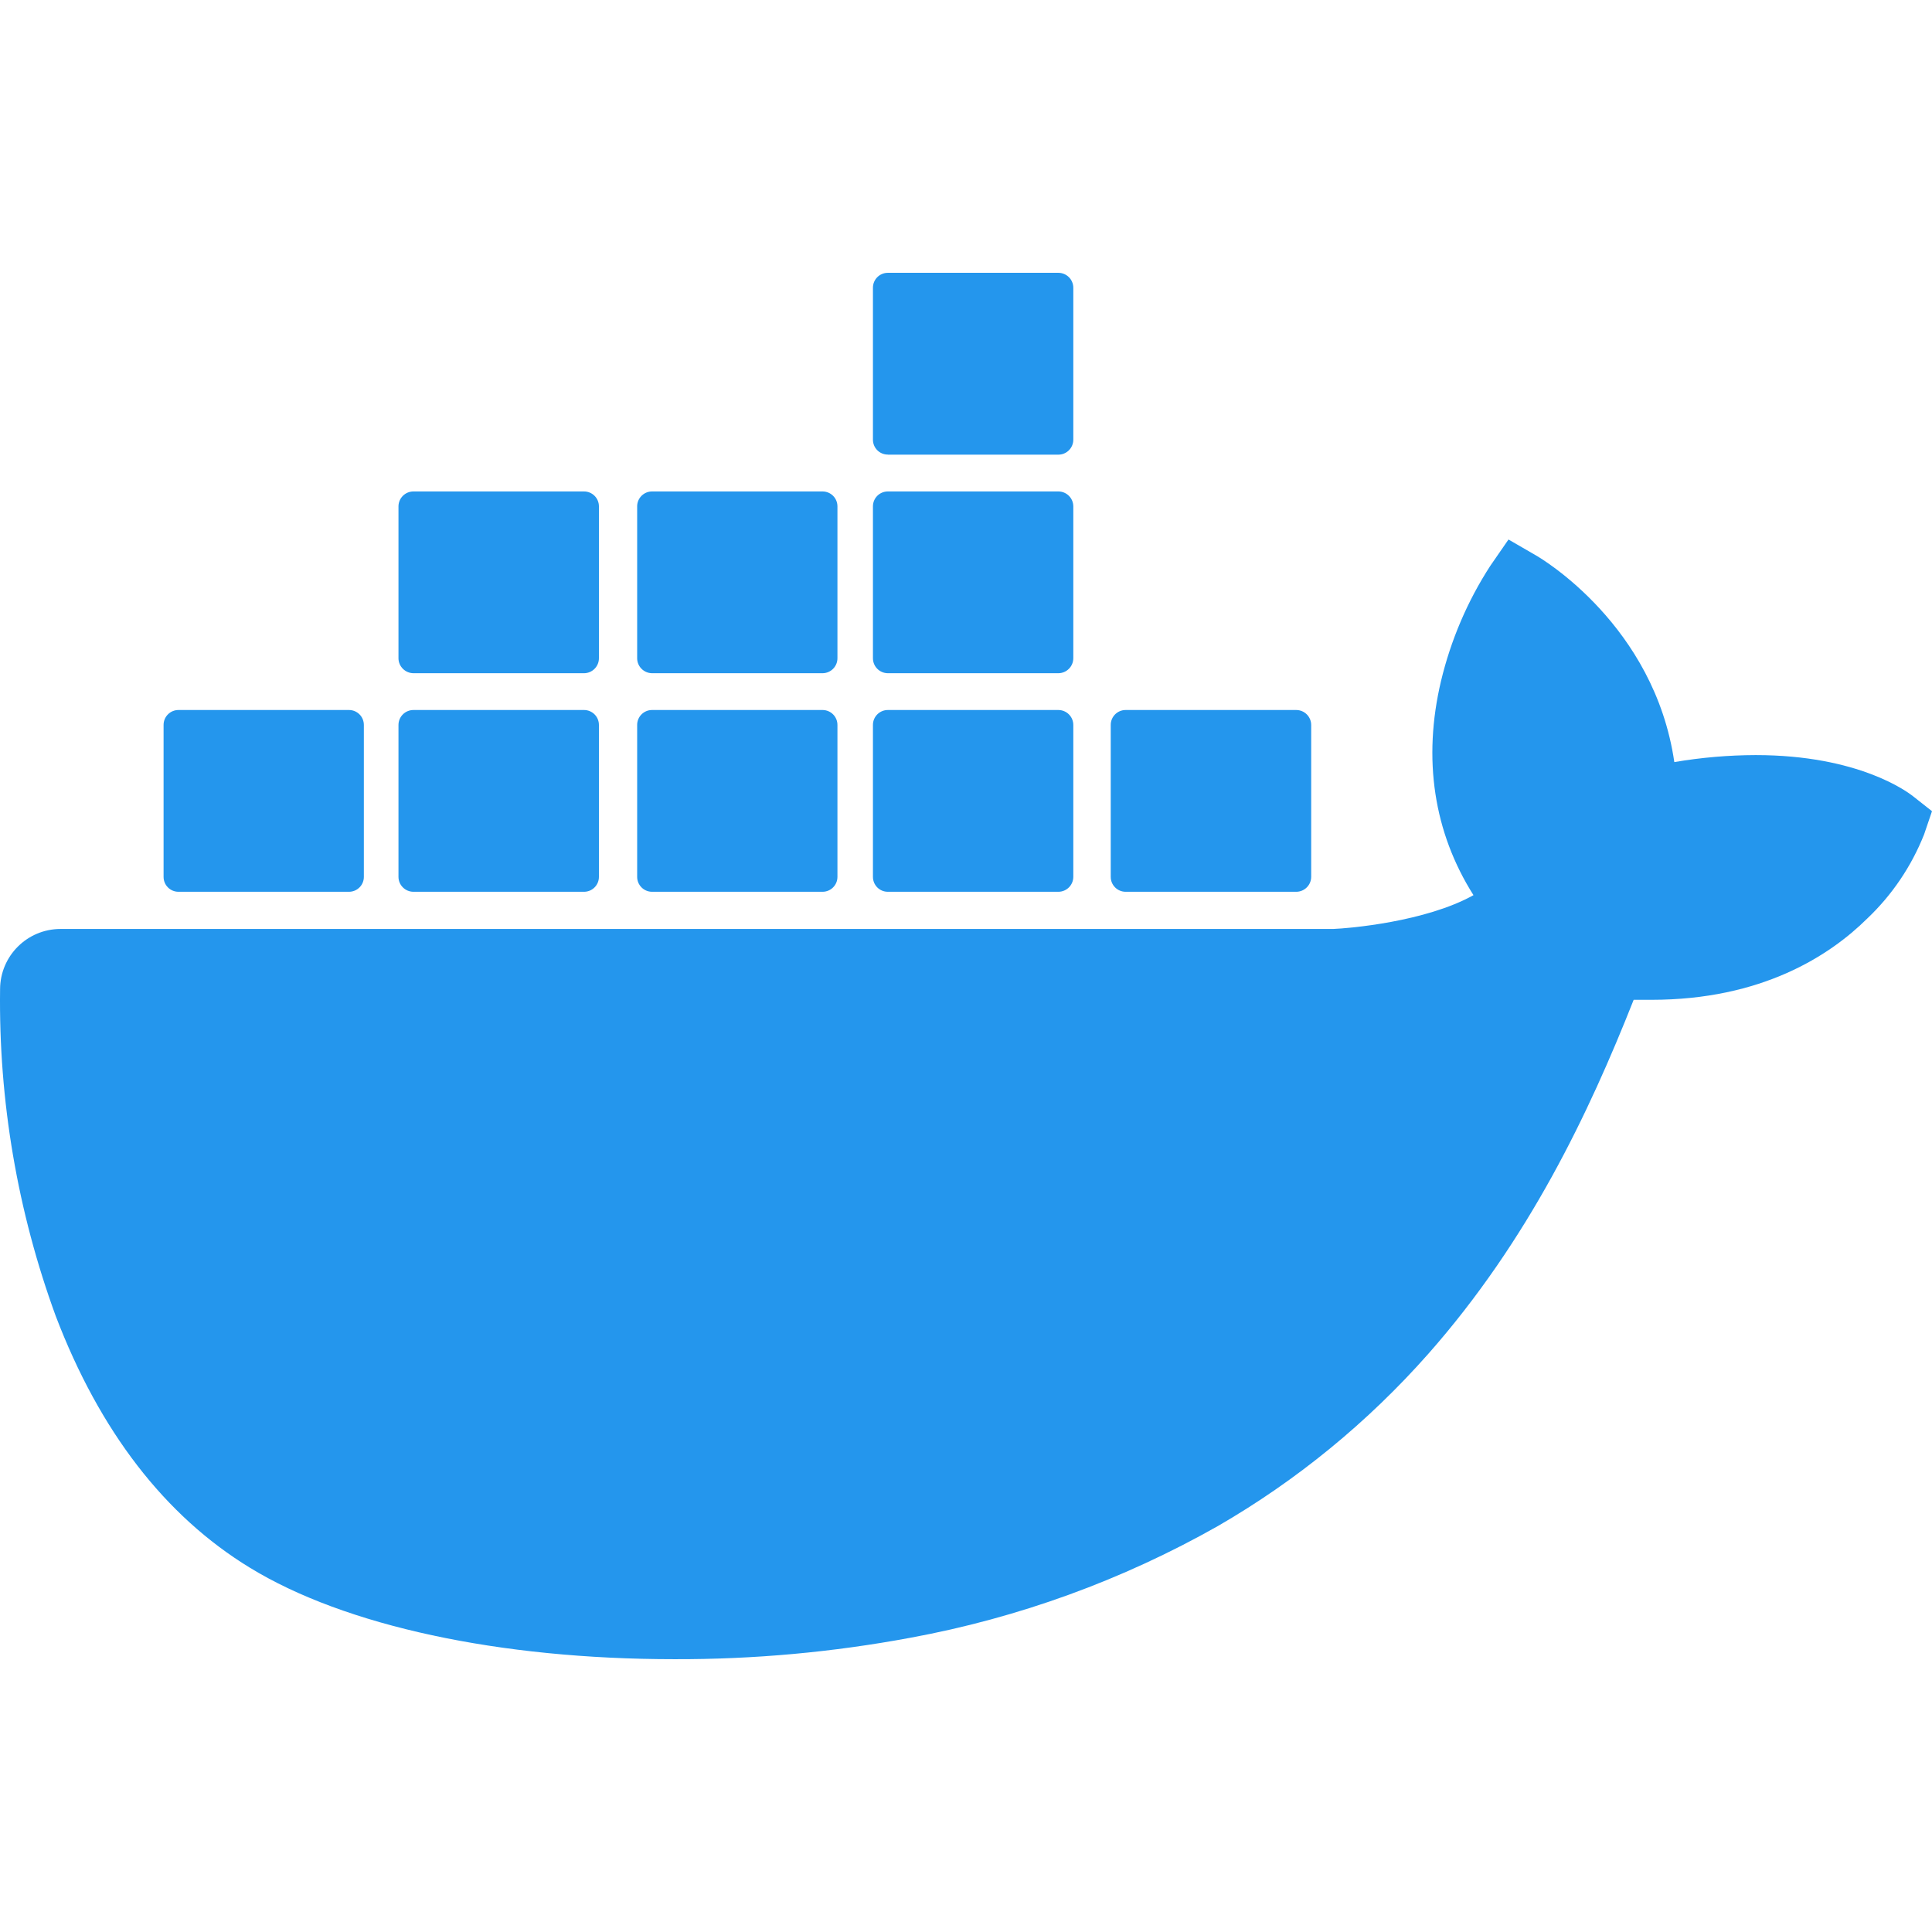
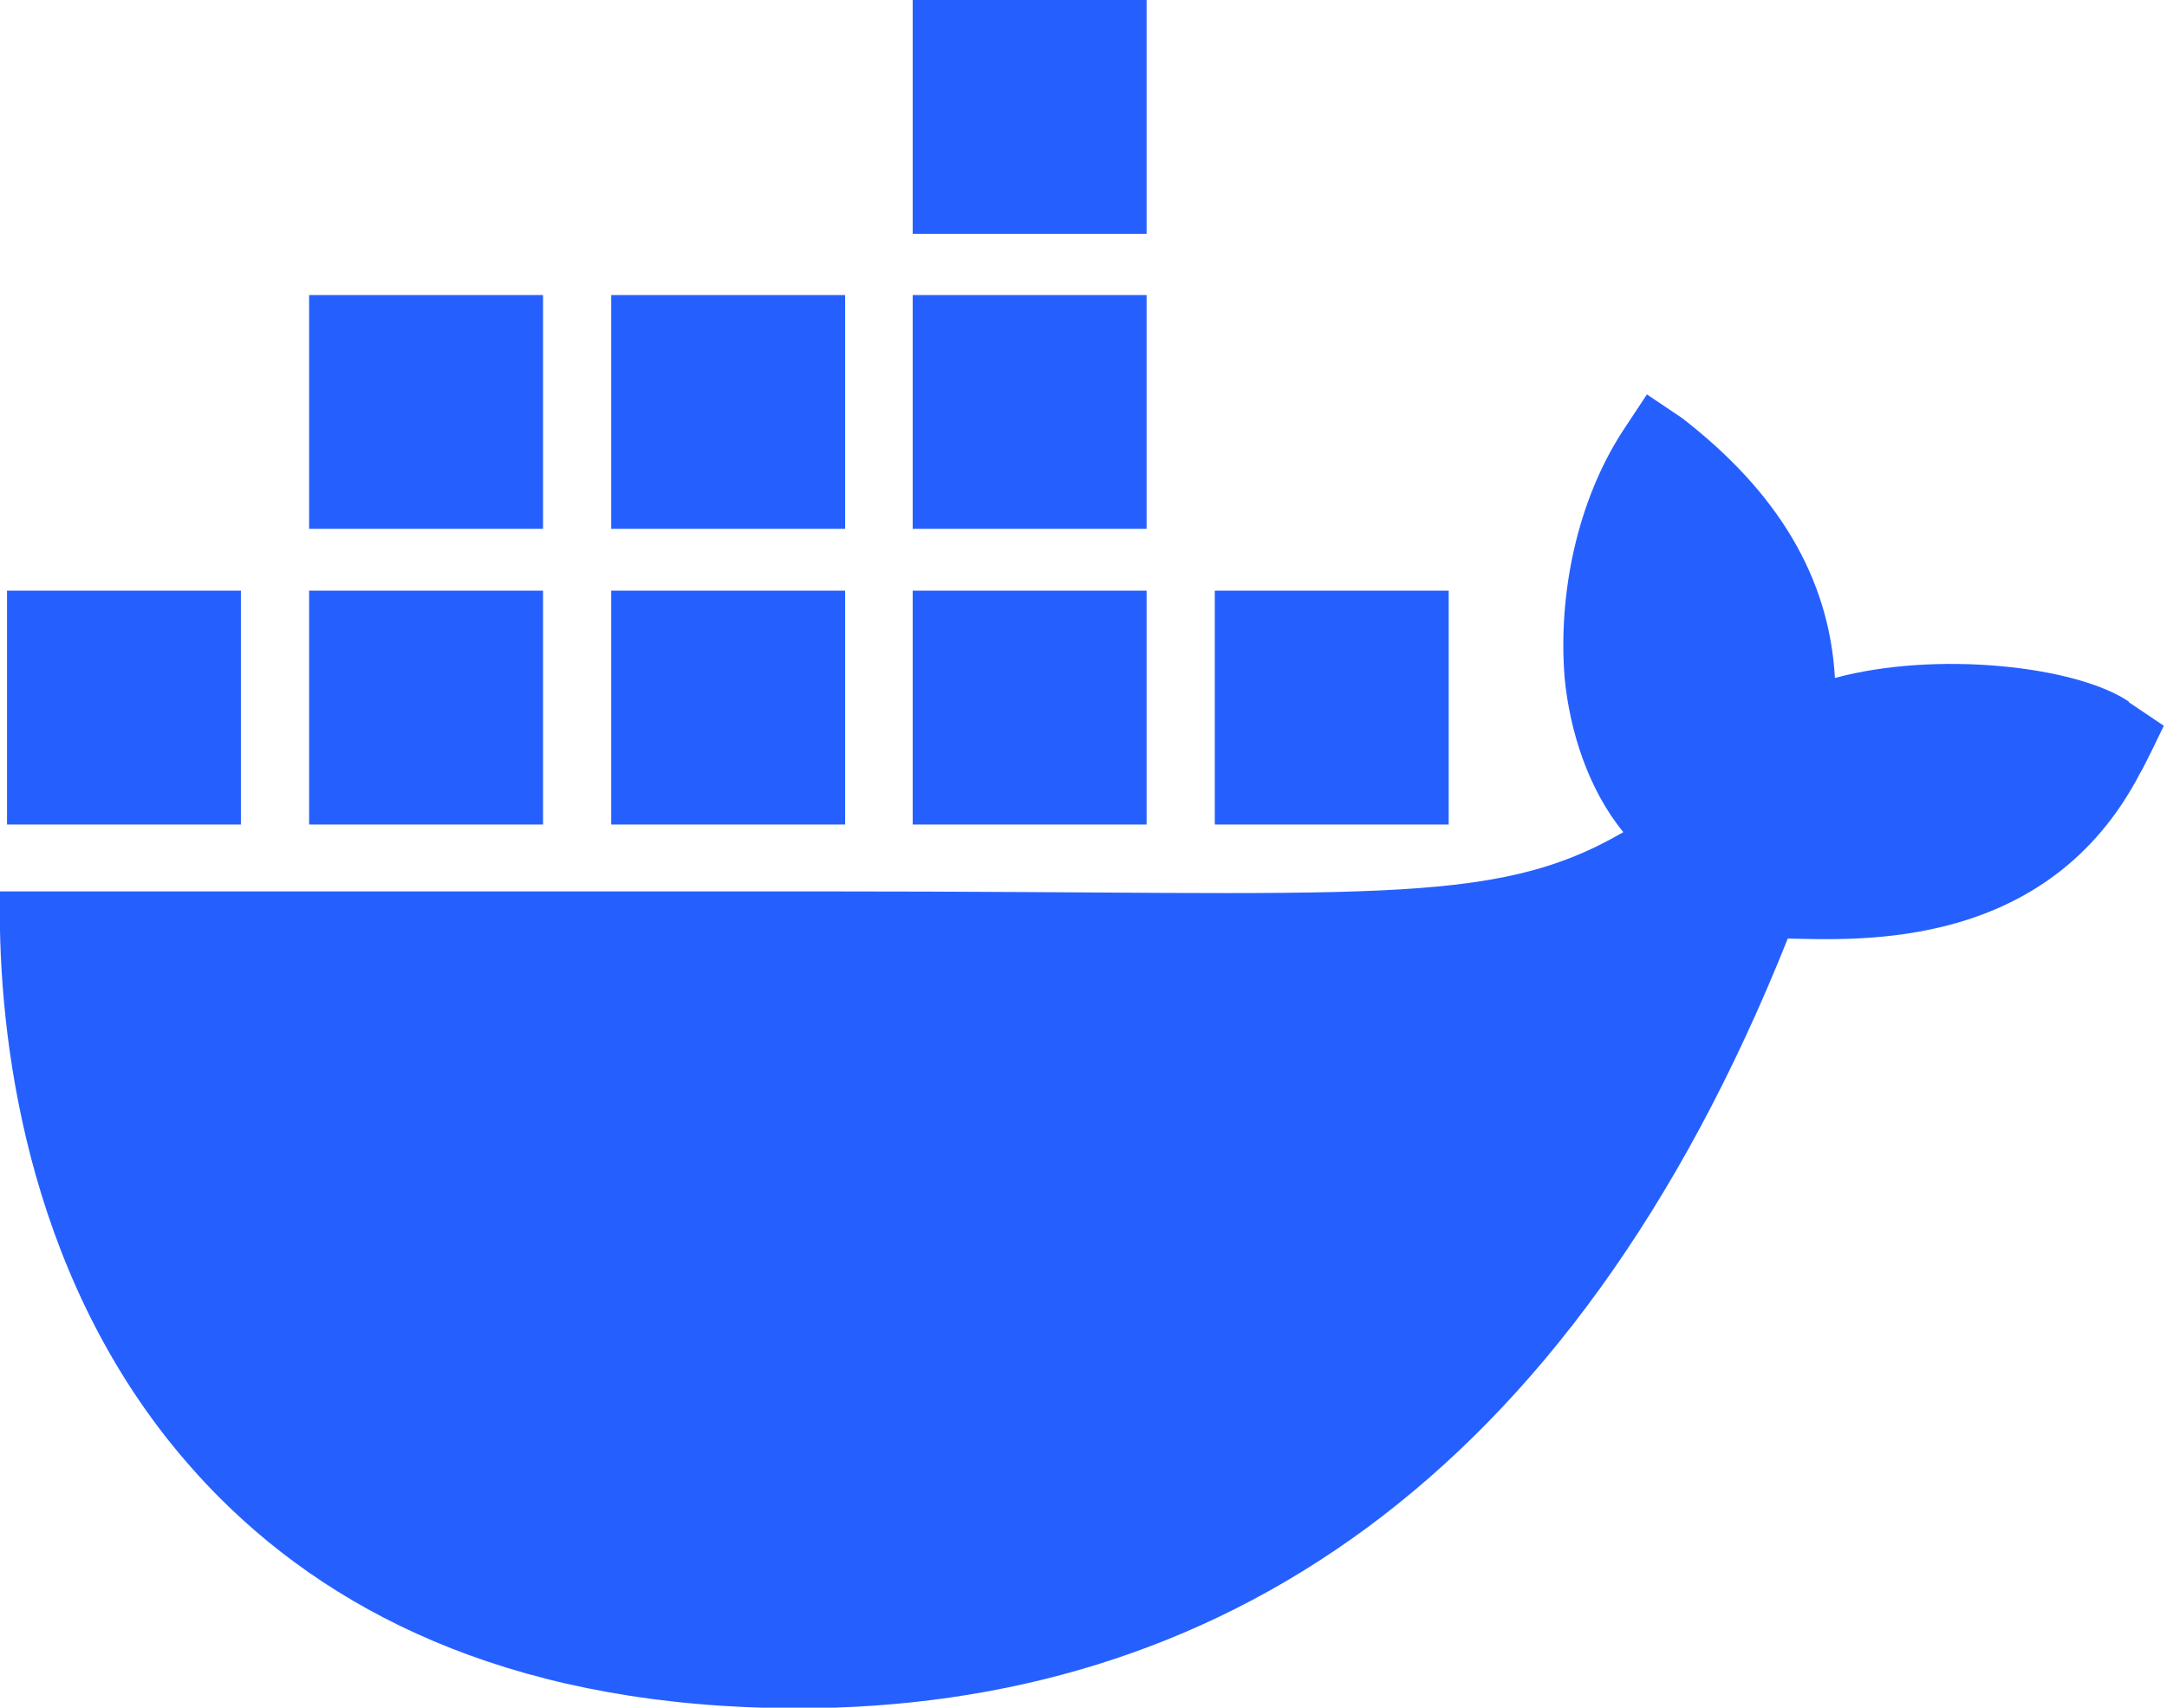
- <svg xmlns="http://www.w3.org/2000/svg" fill="#2496ED" role="img" viewBox="0 0 24 24">
-   <path d="M13.983 11.078h2.119a.186.186 0 00.186-.185V9.006a.186.186 0 00-.186-.186h-2.119a.185.185 0 00-.185.185v1.888c0 .102.083.185.185.185m-2.954-5.43h2.118a.186.186 0 00.186-.186V3.574a.186.186 0 00-.186-.185h-2.118a.185.185 0 00-.185.185v1.888c0 .102.082.185.185.185m0 2.716h2.118a.187.187 0 00.186-.186V6.29a.186.186 0 00-.186-.185h-2.118a.185.185 0 00-.185.185v1.887c0 .102.082.185.185.186m-2.93 0h2.12a.186.186 0 00.184-.186V6.29a.185.185 0 00-.185-.185H8.1a.185.185 0 00-.185.185v1.887c0 .102.083.185.185.186m-2.964 0h2.119a.186.186 0 00.185-.186V6.29a.185.185 0 00-.185-.185H5.136a.186.186 0 00-.186.185v1.887c0 .102.084.185.186.186m5.893 2.715h2.118a.186.186 0 00.186-.185V9.006a.186.186 0 00-.186-.186h-2.118a.185.185 0 00-.185.185v1.888c0 .102.082.185.185.185m-2.93 0h2.12a.185.185 0 00.184-.185V9.006a.185.185 0 00-.184-.186h-2.12a.185.185 0 00-.184.185v1.888c0 .102.083.185.185.185m-2.964 0h2.119a.185.185 0 00.185-.185V9.006a.185.185 0 00-.184-.186h-2.12a.186.186 0 00-.186.186v1.887c0 .102.084.185.186.185m-2.92 0h2.12a.185.185 0 00.184-.185V9.006a.185.185 0 00-.184-.186h-2.12a.185.185 0 00-.184.185v1.888c0 .102.082.185.185.185M23.763 9.89c-.065-.051-.672-.51-1.954-.51-.338.001-.676.03-1.01.087-.248-1.7-1.653-2.53-1.716-2.566l-.344-.199-.226.327c-.284.438-.49.922-.612 1.43-.23.97-.09 1.882.403 2.661-.595.332-1.55.413-1.744.42H.751a.751.751 0 00-.75.748 11.376 11.376 0 00.692 4.062c.545 1.428 1.355 2.48 2.41 3.124 1.18.723 3.1 1.137 5.275 1.137.983.003 1.963-.086 2.93-.266a12.248 12.248 0 003.823-1.389c.98-.567 1.86-1.288 2.61-2.136 1.252-1.418 1.998-2.997 2.553-4.4h.221c1.372 0 2.215-.549 2.68-1.009.309-.293.55-.65.707-1.046l.098-.288Z" />
+ <svg xmlns="http://www.w3.org/2000/svg" id="Layer_1" version="1.1" viewBox="0 0 340 268">
+   <defs>
+     <style>
+       .st0 {
+         fill: none;
+       }
+ 
+       .st1 {
+         fill: #2560ff;
+       }
+ 
+       .st2 {
+         clip-path: url(#clippath);
+       }
+     </style>
+     <clipPath id="clippath">
+       <rect class="st0" width="339.5" height="268" />
+     </clipPath>
+   </defs>
+   <g class="st2">
+     <path class="st1" d="M334,110.1c-8.3-5.6-30.2-8-46.1-3.7-.9-15.8-9-29.2-24-40.8l-5.5-3.7-3.7,5.6c-7.2,11-10.3,25.7-9.2,39,.8,8.2,3.7,17.4,9.2,24.1-20.7,12-39.8,9.3-124.3,9.3H0c-.4,19.1,2.7,55.8,26,85.6,2.6,3.3,5.4,6.5,8.5,9.6,19,19,47.6,32.9,90.5,33,65.4,0,121.4-35.3,155.5-120.8,11.2.2,40.8,2,55.3-26,.4-.5,3.7-7.4,3.7-7.4l-5.5-3.7h0ZM85.2,92.7h-36.7v36.7h36.7v-36.7ZM132.6,92.7h-36.7v36.7h36.7v-36.7ZM179.9,92.7h-36.7v36.7h36.7v-36.7ZM227.3,92.7h-36.7v36.7h36.7v-36.7ZM37.8,92.7H1.1v36.7h36.7v-36.7ZM85.2,46.3h-36.7v36.7h36.7v-36.7ZM132.6,46.3h-36.7v36.7h36.7v-36.7ZM179.9,46.3h-36.7v36.7h36.7v-36.7ZM179.9,0h-36.7v36.7h36.7V0Z" />
+   </g>
</svg>
